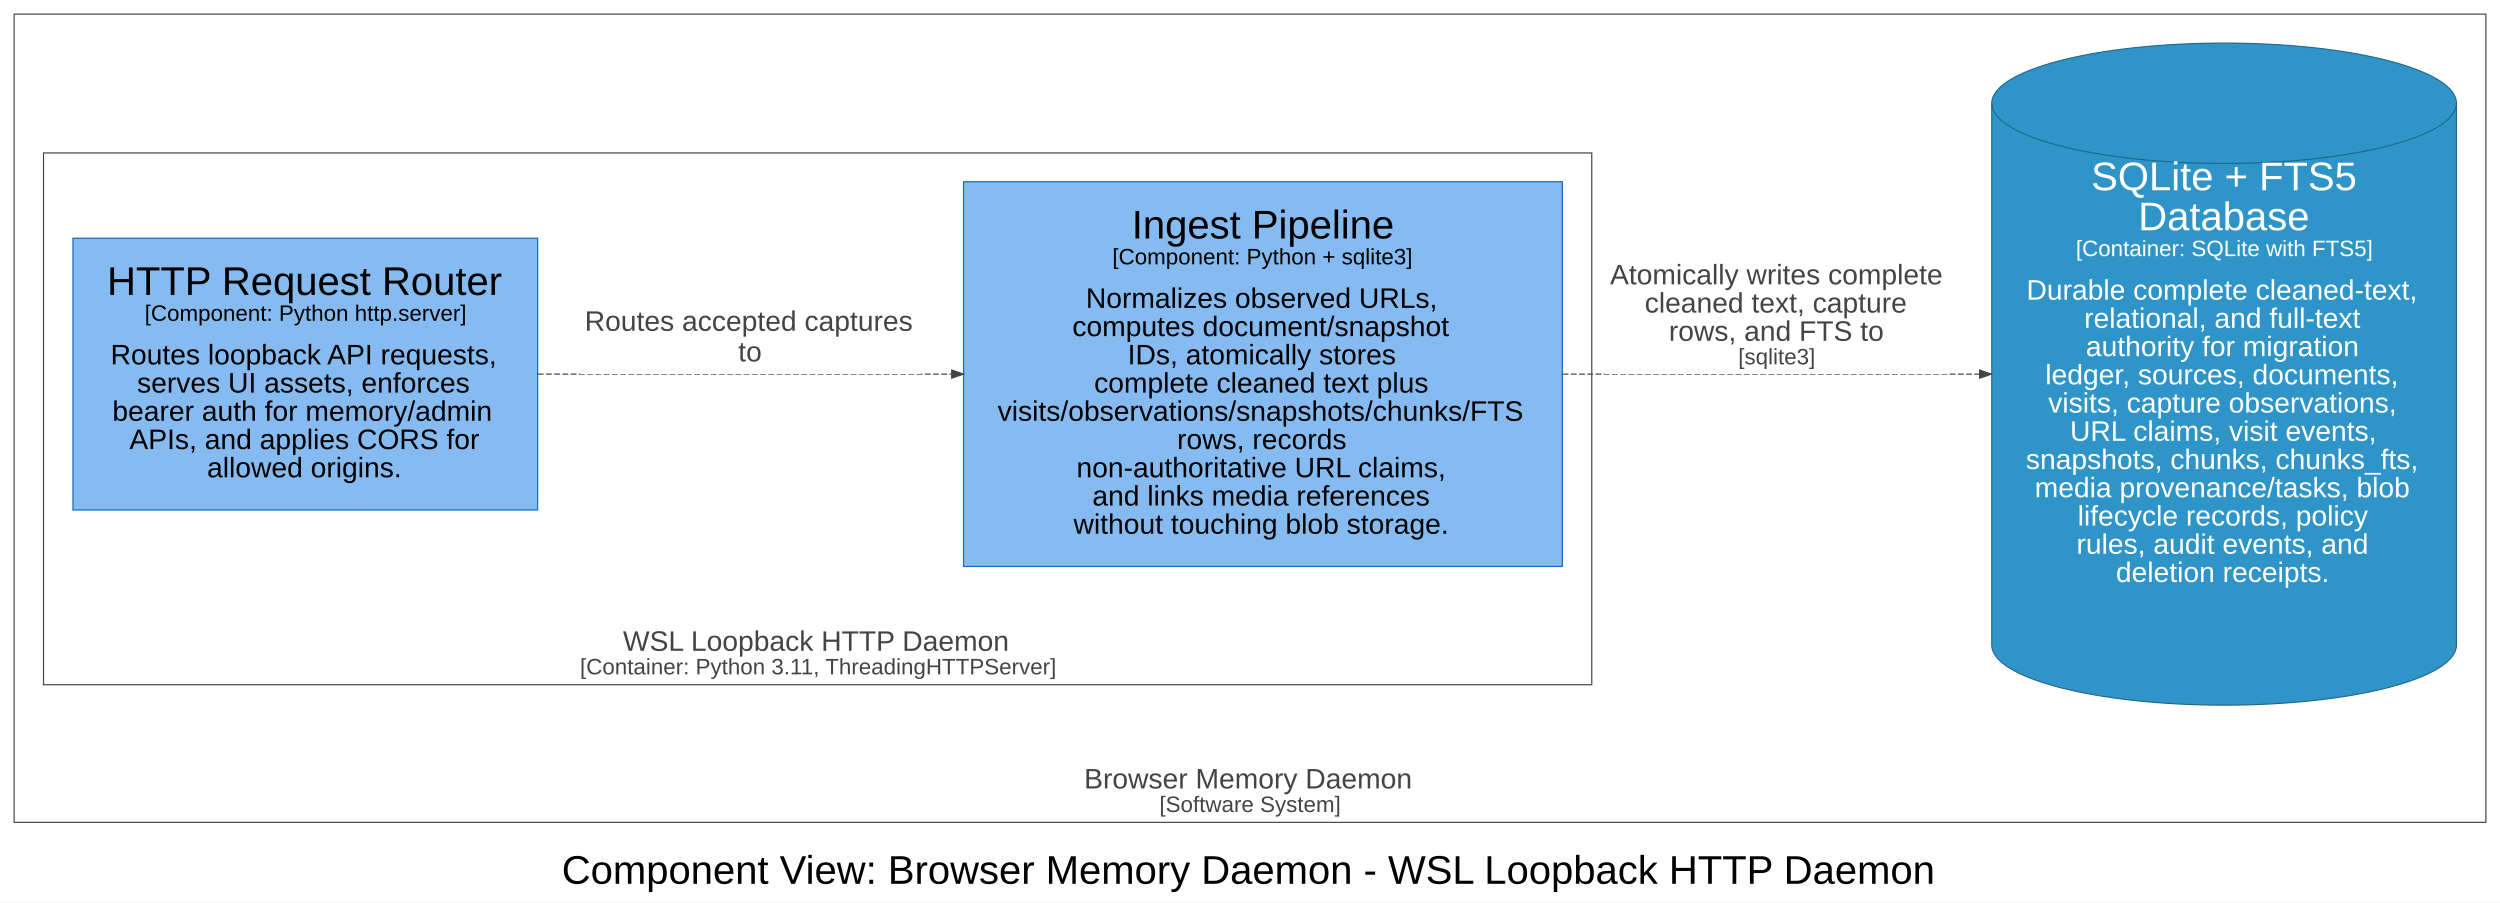
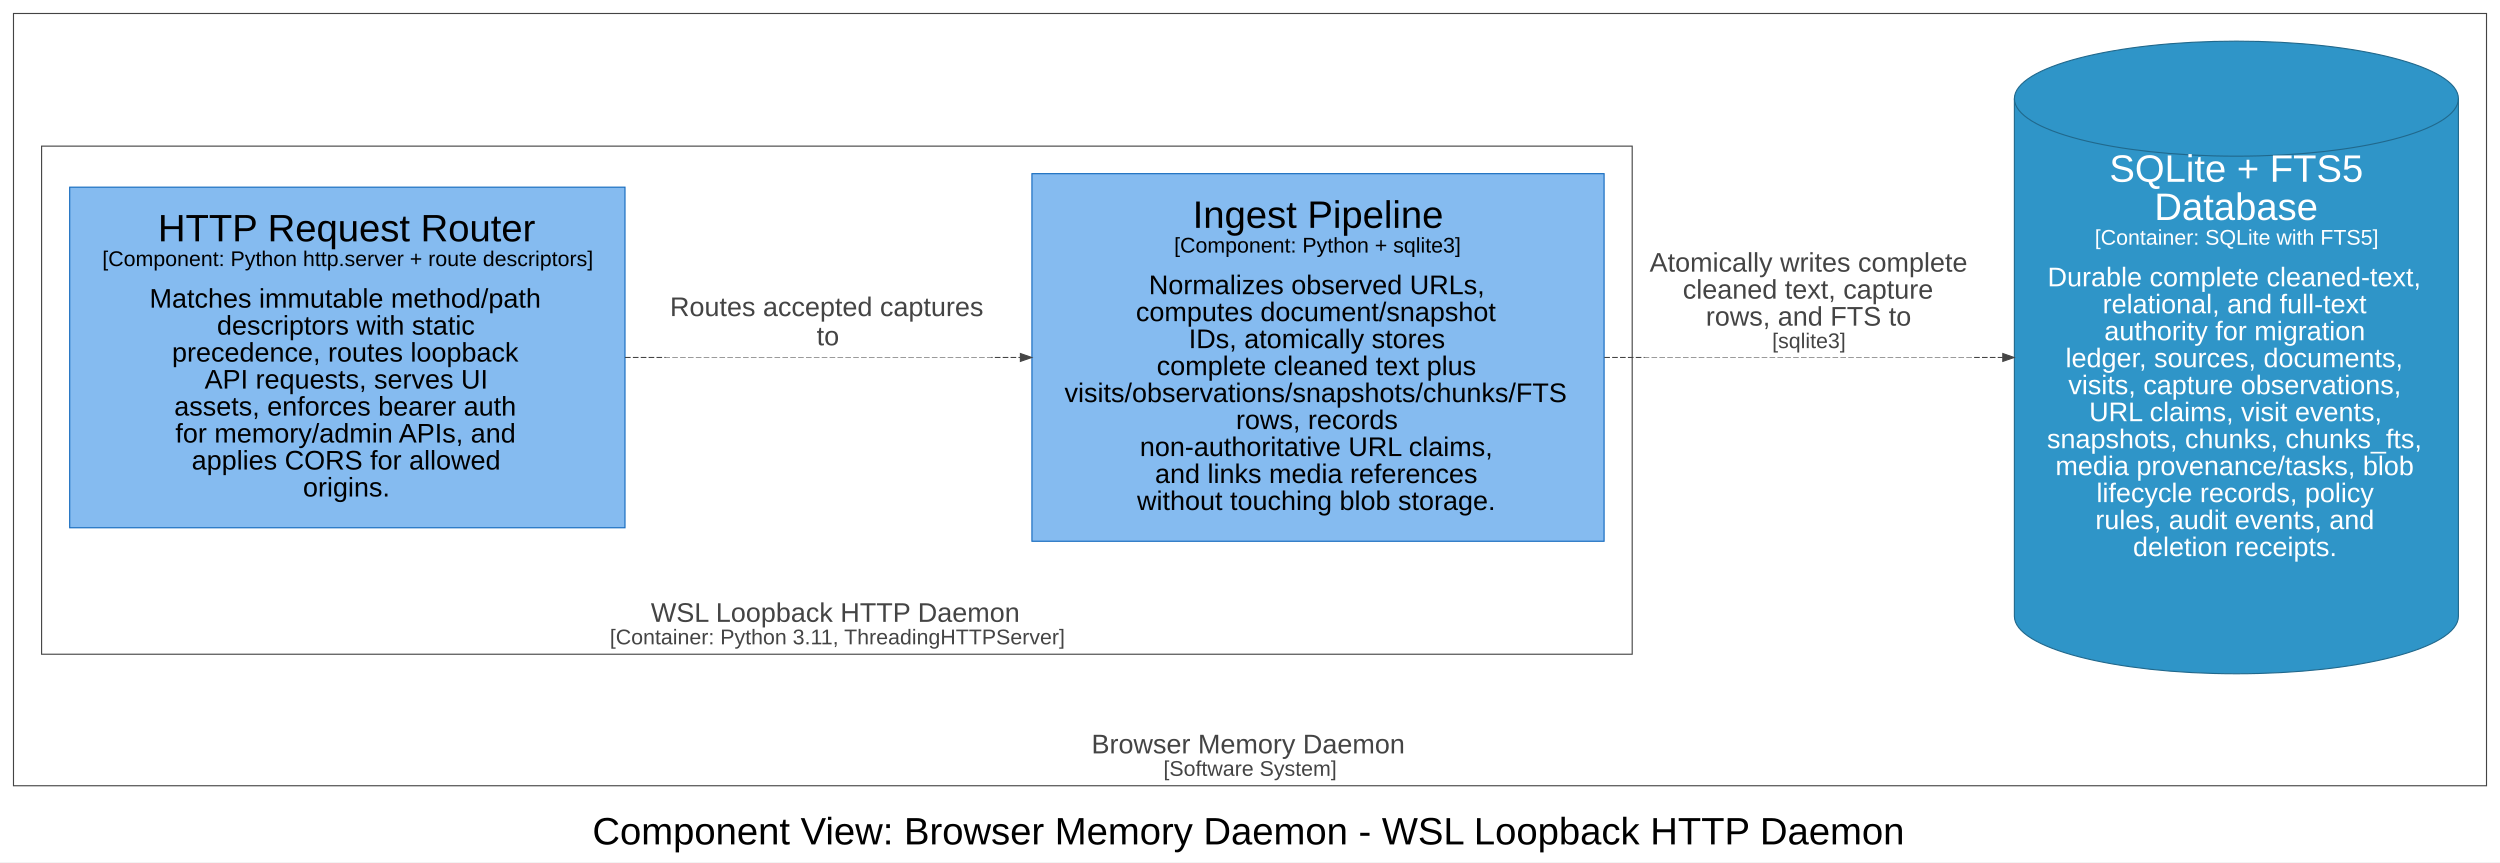
- <svg xmlns="http://www.w3.org/2000/svg" width="2125pt" height="767pt" viewBox="0.00 0.00 2125.00 767.00">
+ <svg xmlns="http://www.w3.org/2000/svg" width="2224pt" height="767pt" viewBox="0.00 0.00 2224.00 767.00">
  <g id="graph0" class="graph" transform="scale(1 1) rotate(0) translate(4 763)">
-     <polygon fill="white" stroke="transparent" points="-4,4 -4,-763 2121,-763 2121,4 -4,4" />
-     <text text-anchor="start" x="473.5" y="-11.8" font-family="Arial" font-size="34.00">Component View: Browser Memory Daemon - WSL Loopback HTTP Daemon</text>
+     <polygon fill="white" stroke="transparent" points="-4,4 -4,-763 2220,-763 2220,4 -4,4" />
+     <text text-anchor="start" x="523" y="-11.8" font-family="Arial" font-size="34.00">Component View: Browser Memory Daemon - WSL Loopback HTTP Daemon</text>
    <g id="clust1" class="cluster">
-       <polygon fill="none" stroke="#444444" points="8,-64 8,-751 2109,-751 2109,-64 8,-64" />
-       <text text-anchor="start" x="917.5" y="-92.8" font-family="Arial" font-size="24.00" fill="#444444">Browser Memory Daemon</text>
-       <text text-anchor="start" x="981.5" y="-72.8" font-family="Arial" font-size="19.00" fill="#444444">[Software System]</text>
+       <polygon fill="none" stroke="#444444" points="8,-64 8,-751 2208,-751 2208,-64 8,-64" />
+       <text text-anchor="start" x="967" y="-92.8" font-family="Arial" font-size="24.00" fill="#444444">Browser Memory Daemon</text>
+       <text text-anchor="start" x="1031" y="-72.8" font-family="Arial" font-size="19.00" fill="#444444">[Software System]</text>
    </g>
    <g id="clust2" class="cluster">
-       <polygon fill="none" stroke="#444444" points="33,-181 33,-633 1349,-633 1349,-181 33,-181" />
-       <text text-anchor="start" x="525.5" y="-209.8" font-family="Arial" font-size="24.00" fill="#444444">WSL Loopback HTTP Daemon</text>
-       <text text-anchor="start" x="489" y="-189.8" font-family="Arial" font-size="19.00" fill="#444444">[Container: Python 3.11, ThreadingHTTPServer]</text>
+       <polygon fill="none" stroke="#444444" points="33,-181 33,-633 1448,-633 1448,-181 33,-181" />
+       <text text-anchor="start" x="575" y="-209.8" font-family="Arial" font-size="24.00" fill="#444444">WSL Loopback HTTP Daemon</text>
+       <text text-anchor="start" x="538.5" y="-189.8" font-family="Arial" font-size="19.00" fill="#444444">[Container: Python 3.11, ThreadingHTTPServer]</text>
    </g>
    <g id="23" class="node">
-       <polygon fill="#85bbf0" stroke="#1168bd" points="453,-560.5 58,-560.5 58,-329.5 453,-329.5 453,-560.5" />
-       <text text-anchor="start" x="87" y="-512.3" font-family="Arial" font-size="34.00" fill="#000000">HTTP Request Router</text>
-       <text text-anchor="start" x="119" y="-490.3" font-family="Arial" font-size="19.00" fill="#000000">[Component: Python http.server]</text>
-       <text text-anchor="start" x="90" y="-453.3" font-family="Arial" font-size="24.00" fill="#000000">Routes loopback API requests,</text>
-       <text text-anchor="start" x="112.5" y="-429.3" font-family="Arial" font-size="24.00" fill="#000000">serves UI assets, enforces</text>
-       <text text-anchor="start" x="91.5" y="-405.3" font-family="Arial" font-size="24.00" fill="#000000">bearer auth for memory/admin</text>
-       <text text-anchor="start" x="106" y="-381.3" font-family="Arial" font-size="24.00" fill="#000000">APIs, and applies CORS for</text>
-       <text text-anchor="start" x="172" y="-357.3" font-family="Arial" font-size="24.00" fill="#000000">allowed origins.</text>
+       <polygon fill="#85bbf0" stroke="#1168bd" points="552,-596.5 58,-596.5 58,-293.5 552,-293.5 552,-596.5" />
+       <text text-anchor="start" x="136.5" y="-548.3" font-family="Arial" font-size="34.00" fill="#000000">HTTP Request Router</text>
+       <text text-anchor="start" x="87" y="-526.3" font-family="Arial" font-size="19.00" fill="#000000">[Component: Python http.server + route descriptors]</text>
+       <text text-anchor="start" x="129" y="-489.3" font-family="Arial" font-size="24.00" fill="#000000">Matches immutable method/path</text>
+       <text text-anchor="start" x="189" y="-465.3" font-family="Arial" font-size="24.00" fill="#000000">descriptors with static</text>
+       <text text-anchor="start" x="149" y="-441.3" font-family="Arial" font-size="24.00" fill="#000000">precedence, routes loopback</text>
+       <text text-anchor="start" x="178" y="-417.3" font-family="Arial" font-size="24.00" fill="#000000">API requests, serves UI</text>
+       <text text-anchor="start" x="151" y="-393.3" font-family="Arial" font-size="24.00" fill="#000000">assets, enforces bearer auth</text>
+       <text text-anchor="start" x="152" y="-369.3" font-family="Arial" font-size="24.00" fill="#000000">for memory/admin APIs, and</text>
+       <text text-anchor="start" x="166.5" y="-345.3" font-family="Arial" font-size="24.00" fill="#000000">applies CORS for allowed</text>
+       <text text-anchor="start" x="265.5" y="-321.3" font-family="Arial" font-size="24.00" fill="#000000">origins.</text>
    </g>
    <g id="27" class="node">
-       <polygon fill="#85bbf0" stroke="#1168bd" points="1324,-608.5 815,-608.5 815,-281.5 1324,-281.5 1324,-608.5" />
-       <text text-anchor="start" x="958" y="-560.3" font-family="Arial" font-size="34.00" fill="#000000">Ingest Pipeline</text>
-       <text text-anchor="start" x="941.5" y="-538.3" font-family="Arial" font-size="19.00" fill="#000000">[Component: Python + sqlite3]</text>
-       <text text-anchor="start" x="919" y="-501.3" font-family="Arial" font-size="24.00" fill="#000000">Normalizes observed URLs,</text>
-       <text text-anchor="start" x="907.5" y="-477.3" font-family="Arial" font-size="24.00" fill="#000000">computes document/snapshot</text>
-       <text text-anchor="start" x="954.5" y="-453.3" font-family="Arial" font-size="24.00" fill="#000000">IDs, atomically stores</text>
-       <text text-anchor="start" x="926" y="-429.3" font-family="Arial" font-size="24.00" fill="#000000">complete cleaned text plus</text>
-       <text text-anchor="start" x="844" y="-405.3" font-family="Arial" font-size="24.00" fill="#000000">visits/observations/snapshots/chunks/FTS</text>
-       <text text-anchor="start" x="996.5" y="-381.3" font-family="Arial" font-size="24.00" fill="#000000">rows, records</text>
-       <text text-anchor="start" x="911" y="-357.3" font-family="Arial" font-size="24.00" fill="#000000">non-authoritative URL claims,</text>
-       <text text-anchor="start" x="924.5" y="-333.3" font-family="Arial" font-size="24.00" fill="#000000">and links media references</text>
-       <text text-anchor="start" x="908.5" y="-309.3" font-family="Arial" font-size="24.00" fill="#000000">without touching blob storage.</text>
+       <polygon fill="#85bbf0" stroke="#1168bd" points="1423,-608.5 914,-608.5 914,-281.5 1423,-281.5 1423,-608.5" />
+       <text text-anchor="start" x="1057" y="-560.3" font-family="Arial" font-size="34.00" fill="#000000">Ingest Pipeline</text>
+       <text text-anchor="start" x="1040.5" y="-538.3" font-family="Arial" font-size="19.00" fill="#000000">[Component: Python + sqlite3]</text>
+       <text text-anchor="start" x="1018" y="-501.3" font-family="Arial" font-size="24.00" fill="#000000">Normalizes observed URLs,</text>
+       <text text-anchor="start" x="1006.5" y="-477.3" font-family="Arial" font-size="24.00" fill="#000000">computes document/snapshot</text>
+       <text text-anchor="start" x="1053.5" y="-453.3" font-family="Arial" font-size="24.00" fill="#000000">IDs, atomically stores</text>
+       <text text-anchor="start" x="1025" y="-429.3" font-family="Arial" font-size="24.00" fill="#000000">complete cleaned text plus</text>
+       <text text-anchor="start" x="943" y="-405.3" font-family="Arial" font-size="24.00" fill="#000000">visits/observations/snapshots/chunks/FTS</text>
+       <text text-anchor="start" x="1095.5" y="-381.3" font-family="Arial" font-size="24.00" fill="#000000">rows, records</text>
+       <text text-anchor="start" x="1010" y="-357.3" font-family="Arial" font-size="24.00" fill="#000000">non-authoritative URL claims,</text>
+       <text text-anchor="start" x="1023.5" y="-333.3" font-family="Arial" font-size="24.00" fill="#000000">and links media references</text>
+       <text text-anchor="start" x="1007.5" y="-309.3" font-family="Arial" font-size="24.00" fill="#000000">without touching blob storage.</text>
    </g>
    <g id="116" class="edge">
-       <path fill="none" stroke="#444444" stroke-dasharray="5,2" d="M453.06,-445C558.65,-445 690.26,-445 804.65,-445" />
-       <polygon fill="#444444" stroke="#444444" points="804.96,-448.5 814.96,-445 804.96,-441.5 804.96,-448.5" />
-       <polygon fill="white" stroke="transparent" points="489,-445 489,-505 779,-505 779,-445 489,-445" />
-       <text text-anchor="start" x="493" y="-481.8" font-family="Arial" font-size="24.00" fill="#444444">Routes accepted captures</text>
-       <text text-anchor="start" x="623.5" y="-455.8" font-family="Arial" font-size="24.00" fill="#444444">to</text>
+       <path fill="none" stroke="#444444" stroke-dasharray="5,2" d="M552.01,-445C661.95,-445 791.7,-445 903.66,-445" />
+       <polygon fill="#444444" stroke="#444444" points="903.75,-448.5 913.75,-445 903.75,-441.5 903.75,-448.5" />
+       <polygon fill="white" stroke="transparent" points="588,-445 588,-505 878,-505 878,-445 588,-445" />
+       <text text-anchor="start" x="592" y="-481.8" font-family="Arial" font-size="24.00" fill="#444444">Routes accepted captures</text>
+       <text text-anchor="start" x="722.5" y="-455.8" font-family="Arial" font-size="24.00" fill="#444444">to</text>
    </g>
    <g id="47" class="node">
-       <path fill="#2f95c8" stroke="#20688c" d="M2084,-675.22C2084,-703.44 1995.48,-726.38 1886.5,-726.38 1777.52,-726.38 1689,-703.44 1689,-675.22 1689,-675.22 1689,-214.78 1689,-214.78 1689,-186.56 1777.52,-163.62 1886.5,-163.62 1995.48,-163.62 2084,-186.56 2084,-214.78 2084,-214.78 2084,-675.22 2084,-675.22" />
-       <path fill="none" stroke="#20688c" d="M2084,-675.22C2084,-646.99 1995.48,-624.06 1886.5,-624.06 1777.52,-624.06 1689,-646.99 1689,-675.22" />
-       <text text-anchor="start" x="1773.5" y="-601.3" font-family="Arial" font-size="34.00" fill="#ffffff">SQLite + FTS5</text>
-       <text text-anchor="start" x="1813.5" y="-567.3" font-family="Arial" font-size="34.00" fill="#ffffff">Database</text>
-       <text text-anchor="start" x="1760.5" y="-545.3" font-family="Arial" font-size="19.00" fill="#ffffff">[Container: SQLite with FTS5]</text>
-       <text text-anchor="start" x="1718.5" y="-508.3" font-family="Arial" font-size="24.00" fill="#ffffff">Durable complete cleaned-text,</text>
-       <text text-anchor="start" x="1767.5" y="-484.3" font-family="Arial" font-size="24.00" fill="#ffffff">relational, and full-text</text>
-       <text text-anchor="start" x="1769" y="-460.3" font-family="Arial" font-size="24.00" fill="#ffffff">authority for migration</text>
-       <text text-anchor="start" x="1734.5" y="-436.3" font-family="Arial" font-size="24.00" fill="#ffffff">ledger, sources, documents,</text>
-       <text text-anchor="start" x="1737" y="-412.3" font-family="Arial" font-size="24.00" fill="#ffffff">visits, capture observations,</text>
-       <text text-anchor="start" x="1755.5" y="-388.3" font-family="Arial" font-size="24.00" fill="#ffffff">URL claims, visit events,</text>
-       <text text-anchor="start" x="1718" y="-364.3" font-family="Arial" font-size="24.00" fill="#ffffff">snapshots, chunks, chunks_fts,</text>
-       <text text-anchor="start" x="1725.5" y="-340.3" font-family="Arial" font-size="24.00" fill="#ffffff">media provenance/tasks, blob</text>
-       <text text-anchor="start" x="1762" y="-316.3" font-family="Arial" font-size="24.00" fill="#ffffff">lifecycle records, policy</text>
-       <text text-anchor="start" x="1761" y="-292.3" font-family="Arial" font-size="24.00" fill="#ffffff">rules, audit events, and</text>
-       <text text-anchor="start" x="1794.5" y="-268.3" font-family="Arial" font-size="24.00" fill="#ffffff">deletion receipts.</text>
+       <path fill="#2f95c8" stroke="#20688c" d="M2183,-675.22C2183,-703.44 2094.48,-726.38 1985.5,-726.38 1876.52,-726.38 1788,-703.44 1788,-675.22 1788,-675.22 1788,-214.78 1788,-214.78 1788,-186.56 1876.52,-163.62 1985.5,-163.62 2094.48,-163.62 2183,-186.56 2183,-214.78 2183,-214.78 2183,-675.22 2183,-675.22" />
+       <path fill="none" stroke="#20688c" d="M2183,-675.22C2183,-646.99 2094.48,-624.06 1985.5,-624.06 1876.52,-624.06 1788,-646.99 1788,-675.22" />
+       <text text-anchor="start" x="1872.5" y="-601.3" font-family="Arial" font-size="34.00" fill="#ffffff">SQLite + FTS5</text>
+       <text text-anchor="start" x="1912.5" y="-567.3" font-family="Arial" font-size="34.00" fill="#ffffff">Database</text>
+       <text text-anchor="start" x="1859.5" y="-545.3" font-family="Arial" font-size="19.00" fill="#ffffff">[Container: SQLite with FTS5]</text>
+       <text text-anchor="start" x="1817.5" y="-508.3" font-family="Arial" font-size="24.00" fill="#ffffff">Durable complete cleaned-text,</text>
+       <text text-anchor="start" x="1866.5" y="-484.3" font-family="Arial" font-size="24.00" fill="#ffffff">relational, and full-text</text>
+       <text text-anchor="start" x="1868" y="-460.3" font-family="Arial" font-size="24.00" fill="#ffffff">authority for migration</text>
+       <text text-anchor="start" x="1833.5" y="-436.3" font-family="Arial" font-size="24.00" fill="#ffffff">ledger, sources, documents,</text>
+       <text text-anchor="start" x="1836" y="-412.3" font-family="Arial" font-size="24.00" fill="#ffffff">visits, capture observations,</text>
+       <text text-anchor="start" x="1854.5" y="-388.3" font-family="Arial" font-size="24.00" fill="#ffffff">URL claims, visit events,</text>
+       <text text-anchor="start" x="1817" y="-364.3" font-family="Arial" font-size="24.00" fill="#ffffff">snapshots, chunks, chunks_fts,</text>
+       <text text-anchor="start" x="1824.5" y="-340.3" font-family="Arial" font-size="24.00" fill="#ffffff">media provenance/tasks, blob</text>
+       <text text-anchor="start" x="1861" y="-316.3" font-family="Arial" font-size="24.00" fill="#ffffff">lifecycle records, policy</text>
+       <text text-anchor="start" x="1860" y="-292.3" font-family="Arial" font-size="24.00" fill="#ffffff">rules, audit events, and</text>
+       <text text-anchor="start" x="1893.5" y="-268.3" font-family="Arial" font-size="24.00" fill="#ffffff">deletion receipts.</text>
    </g>
    <g id="124" class="edge">
-       <path fill="none" stroke="#444444" stroke-dasharray="5,2" d="M1324.18,-445C1438.13,-445 1570.89,-445 1678.68,-445" />
-       <polygon fill="#444444" stroke="#444444" points="1678.7,-448.5 1688.7,-445 1678.7,-441.5 1678.7,-448.5" />
-       <polygon fill="white" stroke="transparent" points="1360,-445 1360,-544 1653,-544 1653,-445 1360,-445" />
-       <text text-anchor="start" x="1364.5" y="-521.3" font-family="Arial" font-size="24.00" fill="#444444">Atomically writes complete</text>
-       <text text-anchor="start" x="1394" y="-497.3" font-family="Arial" font-size="24.00" fill="#444444">cleaned text, capture</text>
-       <text text-anchor="start" x="1414.5" y="-473.3" font-family="Arial" font-size="24.00" fill="#444444">rows, and FTS to</text>
-       <text text-anchor="start" x="1473.5" y="-453.3" font-family="Arial" font-size="19.00" fill="#444444">[sqlite3]</text>
+       <path fill="none" stroke="#444444" stroke-dasharray="5,2" d="M1423.18,-445C1537.13,-445 1669.89,-445 1777.68,-445" />
+       <polygon fill="#444444" stroke="#444444" points="1777.7,-448.5 1787.7,-445 1777.7,-441.5 1777.7,-448.5" />
+       <polygon fill="white" stroke="transparent" points="1459,-445 1459,-544 1752,-544 1752,-445 1459,-445" />
+       <text text-anchor="start" x="1463.5" y="-521.3" font-family="Arial" font-size="24.00" fill="#444444">Atomically writes complete</text>
+       <text text-anchor="start" x="1493" y="-497.3" font-family="Arial" font-size="24.00" fill="#444444">cleaned text, capture</text>
+       <text text-anchor="start" x="1513.5" y="-473.3" font-family="Arial" font-size="24.00" fill="#444444">rows, and FTS to</text>
+       <text text-anchor="start" x="1572.5" y="-453.3" font-family="Arial" font-size="19.00" fill="#444444">[sqlite3]</text>
    </g>
  </g>
</svg>
